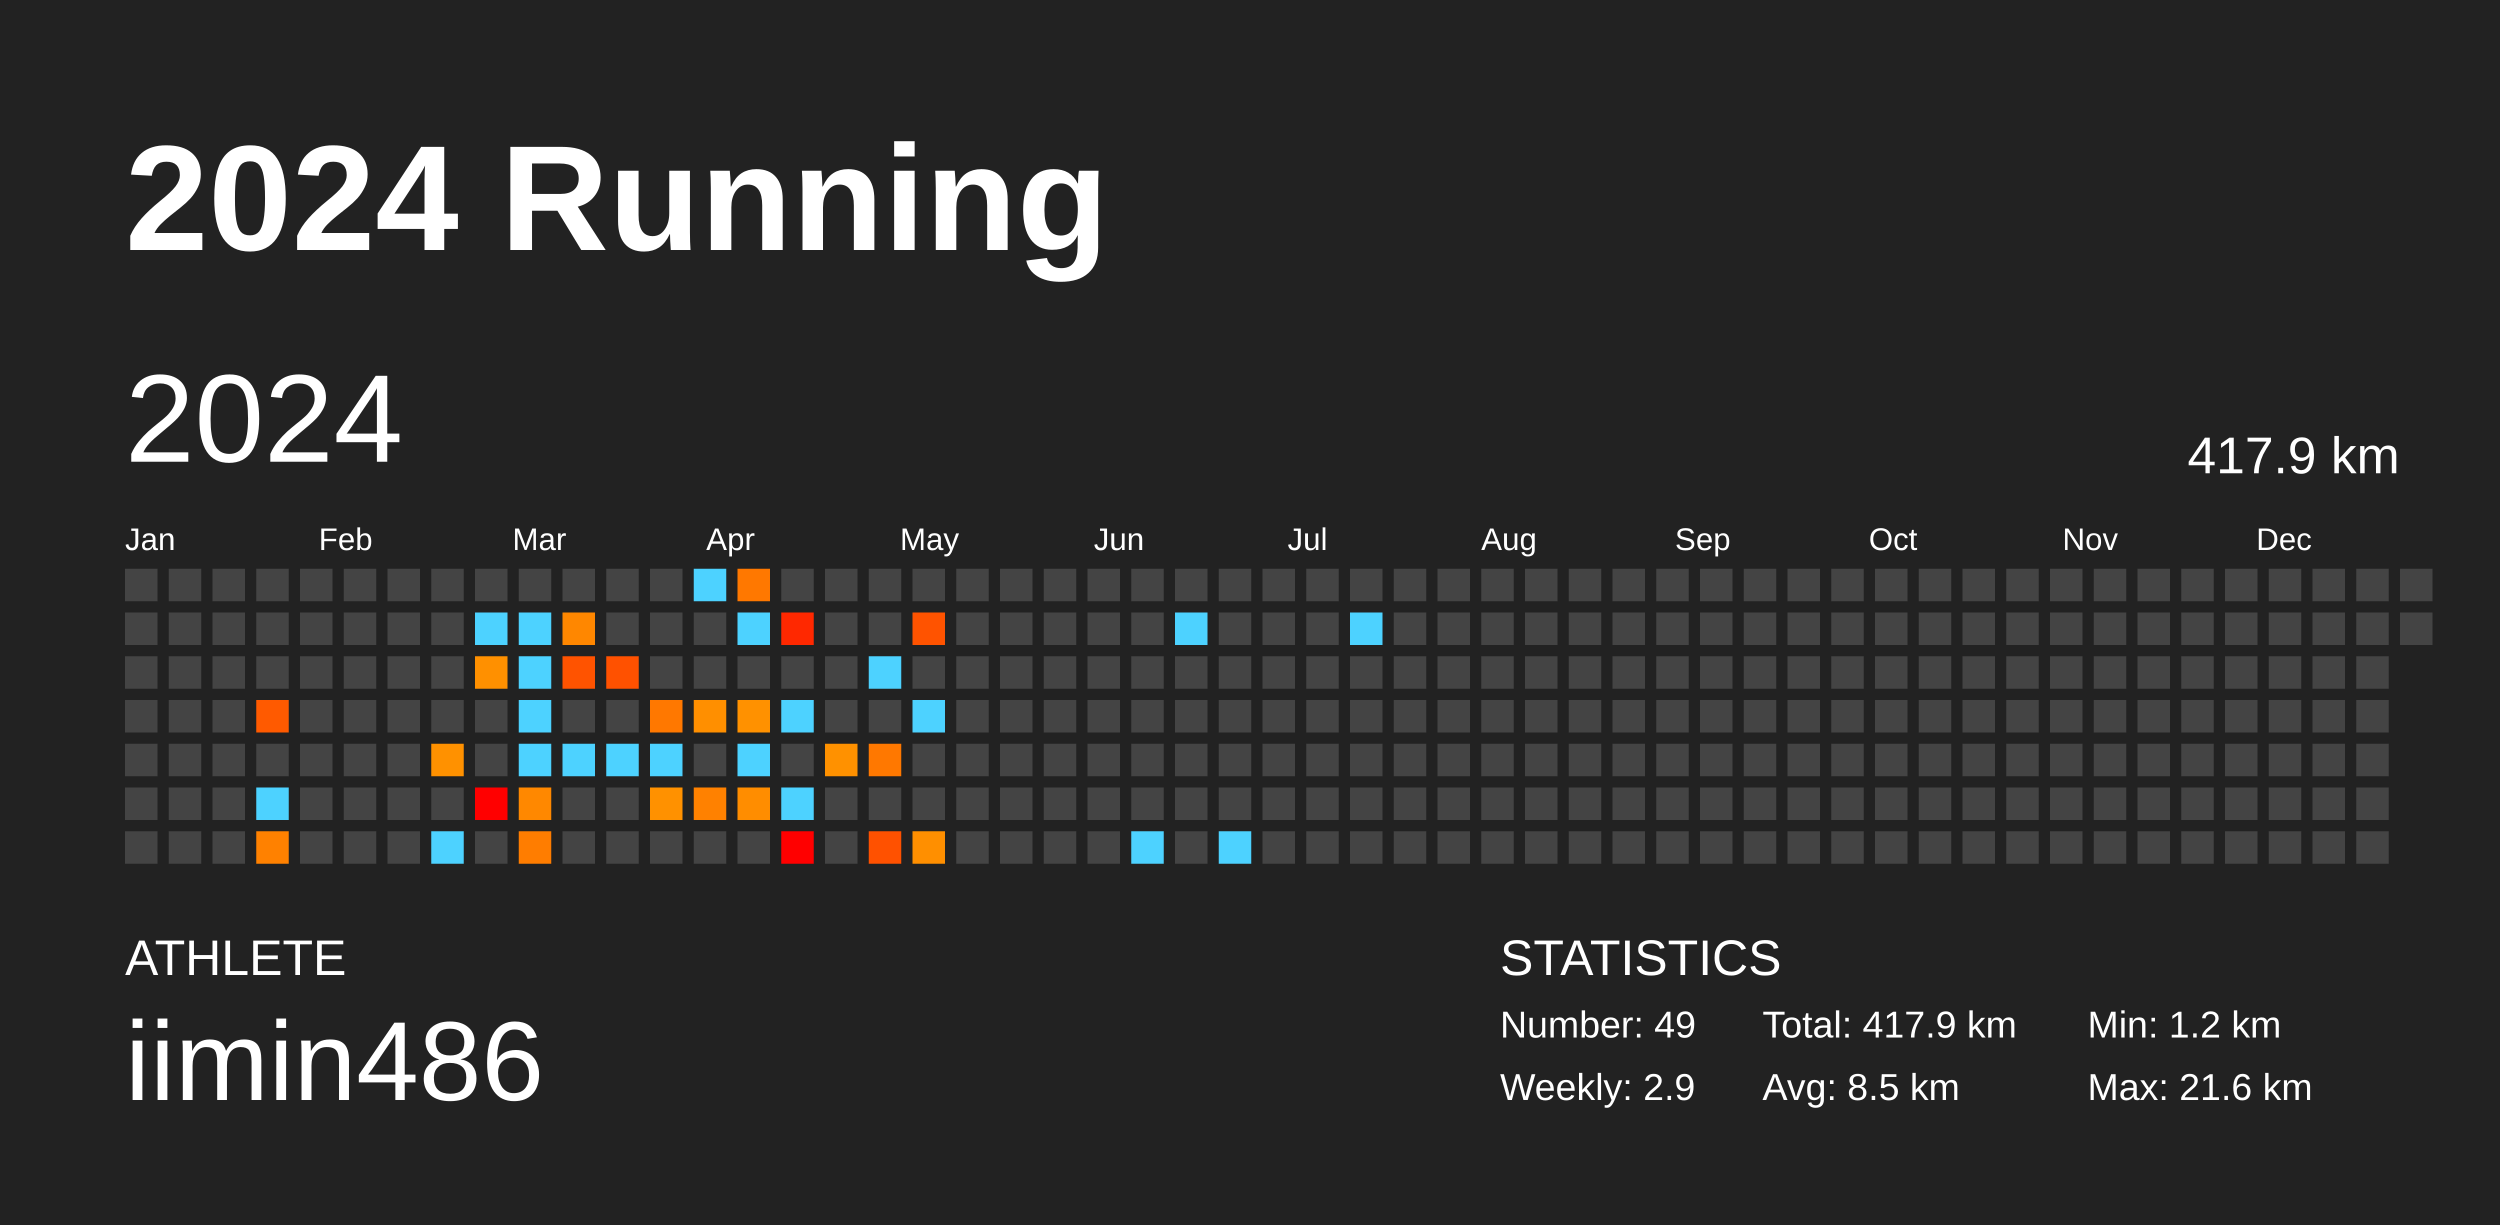
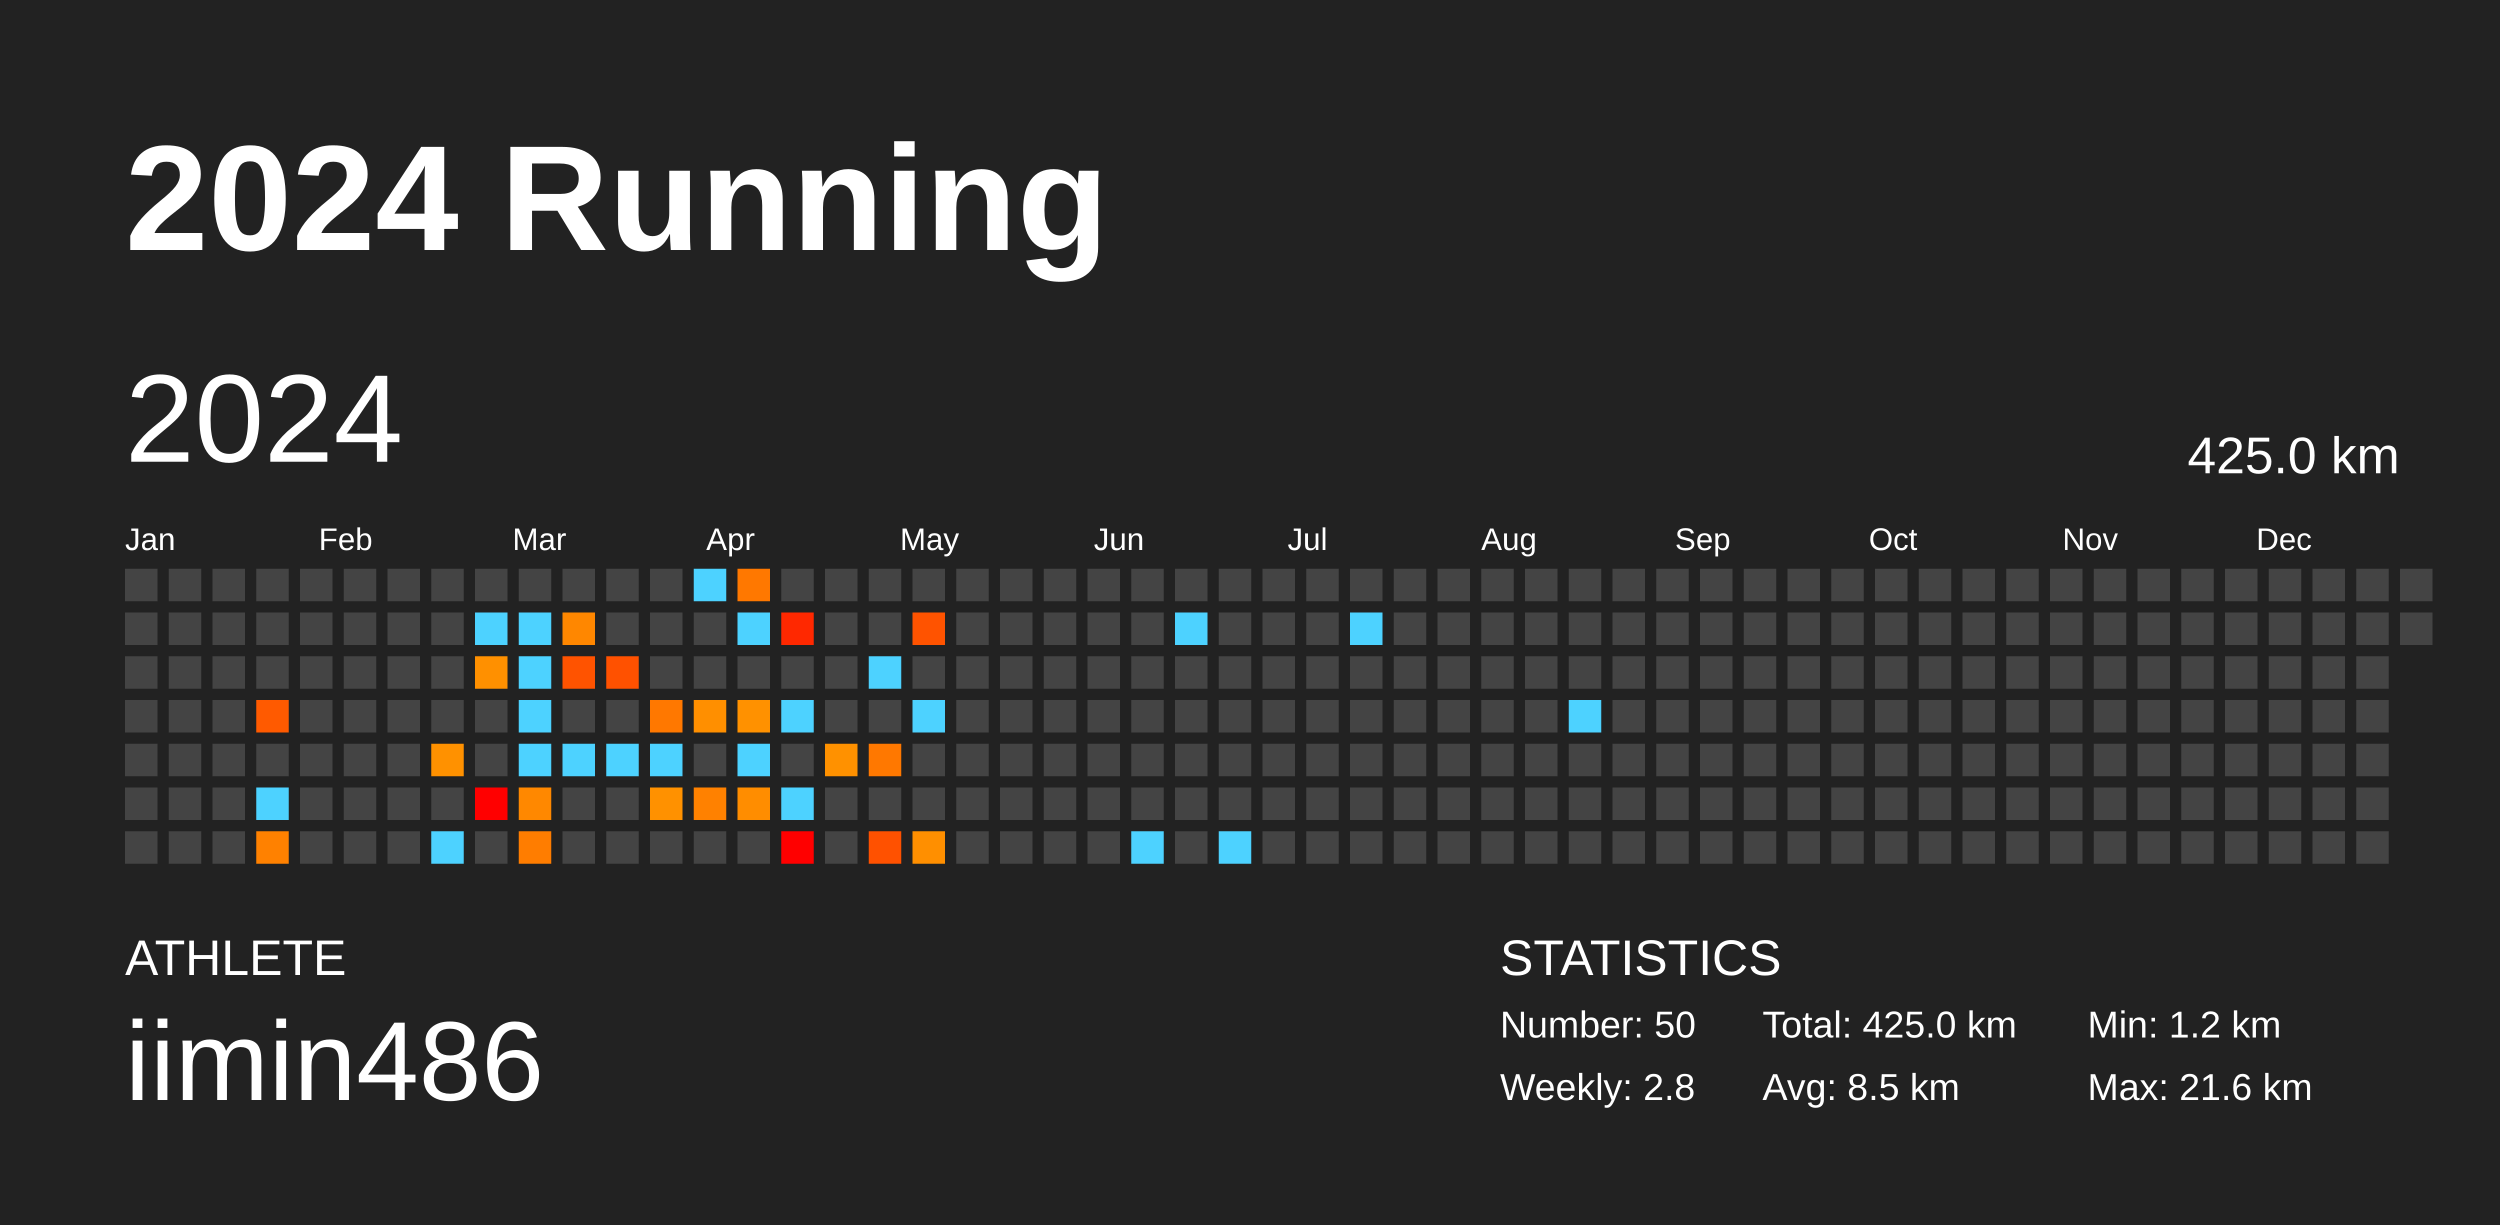
<svg xmlns="http://www.w3.org/2000/svg" baseProfile="full" height="98mm" version="1.1" viewBox="0,0,200,98" width="200mm">
  <defs />
  <rect fill="#222222" height="98" width="200" x="0" y="0" />
  <text fill="#FFFFFF" style="font-size:12px; font-family:Arial; font-weight:bold;" x="10" y="20">2024 Running</text>
  <text fill="#FFFFFF" style="font-size:4px; font-family:Arial" x="10" y="78">ATHLETE</text>
  <text fill="#FFFFFF" style="font-size:9px; font-family:Arial" x="10" y="88">iimin486</text>
  <text fill="#FFFFFF" style="font-size:4px; font-family:Arial" x="120" y="78">STATISTICS</text>
-   <text fill="#FFFFFF" style="font-size:3px; font-family:Arial" x="120" y="83">Number: 49</text>
-   <text fill="#FFFFFF" style="font-size:3px; font-family:Arial" x="120" y="88">Weekly: 2.9</text>
-   <text fill="#FFFFFF" style="font-size:3px; font-family:Arial" x="141" y="83">Total: 417.9 km</text>
+   <text fill="#FFFFFF" style="font-size:3px; font-family:Arial" x="120" y="83">Number: 50</text>
+   <text fill="#FFFFFF" style="font-size:3px; font-family:Arial" x="120" y="88">Weekly: 2.8</text>
+   <text fill="#FFFFFF" style="font-size:3px; font-family:Arial" x="141" y="83">Total: 425.0 km</text>
  <text fill="#FFFFFF" style="font-size:3px; font-family:Arial" x="141" y="88">Avg: 8.5 km</text>
  <text fill="#FFFFFF" style="font-size:3px; font-family:Arial" x="167" y="83">Min: 1.2 km</text>
  <text fill="#FFFFFF" style="font-size:3px; font-family:Arial" x="167" y="88">Max: 21.6 km</text>
  <text dominant-baseline="hanging" fill="#FFFFFF" style="font-size:10.0px; font-family:Arial;" x="10" y="30">2024</text>
-   <text dominant-baseline="hanging" fill="#FFFFFF" style="font-size:4.125px; font-family:Arial;" x="175" y="35">417.9 km</text>
+   <text dominant-baseline="hanging" fill="#FFFFFF" style="font-size:4.125px; font-family:Arial;" x="175" y="35">425.0 km</text>
  <text fill="#FFFFFF" style="font-size:2.5px; font-family:Arial" x="10.0" y="44">Jan</text>
  <text fill="#FFFFFF" style="font-size:2.5px; font-family:Arial" x="25.5" y="44">Feb</text>
  <text fill="#FFFFFF" style="font-size:2.5px; font-family:Arial" x="41.0" y="44">Mar</text>
  <text fill="#FFFFFF" style="font-size:2.5px; font-family:Arial" x="56.5" y="44">Apr</text>
  <text fill="#FFFFFF" style="font-size:2.5px; font-family:Arial" x="72.0" y="44">May</text>
  <text fill="#FFFFFF" style="font-size:2.5px; font-family:Arial" x="87.5" y="44">Jun</text>
  <text fill="#FFFFFF" style="font-size:2.5px; font-family:Arial" x="103.0" y="44">Jul</text>
  <text fill="#FFFFFF" style="font-size:2.5px; font-family:Arial" x="118.5" y="44">Aug</text>
  <text fill="#FFFFFF" style="font-size:2.5px; font-family:Arial" x="134.0" y="44">Sep</text>
  <text fill="#FFFFFF" style="font-size:2.5px; font-family:Arial" x="149.5" y="44">Oct</text>
  <text fill="#FFFFFF" style="font-size:2.5px; font-family:Arial" x="165.0" y="44">Nov</text>
  <text fill="#FFFFFF" style="font-size:2.5px; font-family:Arial" x="180.5" y="44">Dec</text>
  <rect fill="#444444" height="2.6" width="2.6" x="10.0" y="45.5" />
  <rect fill="#444444" height="2.6" width="2.6" x="10.0" y="49.0" />
  <rect fill="#444444" height="2.6" width="2.6" x="10.0" y="52.5" />
  <rect fill="#444444" height="2.6" width="2.6" x="10.0" y="56.0" />
  <rect fill="#444444" height="2.6" width="2.6" x="10.0" y="59.5" />
  <rect fill="#444444" height="2.6" width="2.6" x="10.0" y="63.0" />
  <rect fill="#444444" height="2.6" width="2.6" x="10.0" y="66.5" />
  <rect fill="#444444" height="2.6" width="2.6" x="13.5" y="45.5" />
  <rect fill="#444444" height="2.6" width="2.6" x="13.5" y="49.0" />
  <rect fill="#444444" height="2.6" width="2.6" x="13.5" y="52.5" />
  <rect fill="#444444" height="2.6" width="2.6" x="13.5" y="56.0" />
  <rect fill="#444444" height="2.6" width="2.6" x="13.5" y="59.5" />
  <rect fill="#444444" height="2.6" width="2.6" x="13.5" y="63.0" />
  <rect fill="#444444" height="2.6" width="2.6" x="13.5" y="66.5" />
  <rect fill="#444444" height="2.6" width="2.6" x="17.0" y="45.5" />
  <rect fill="#444444" height="2.6" width="2.6" x="17.0" y="49.0" />
  <rect fill="#444444" height="2.6" width="2.6" x="17.0" y="52.5" />
  <rect fill="#444444" height="2.6" width="2.6" x="17.0" y="56.0" />
  <rect fill="#444444" height="2.6" width="2.6" x="17.0" y="59.5" />
  <rect fill="#444444" height="2.6" width="2.6" x="17.0" y="63.0" />
  <rect fill="#444444" height="2.6" width="2.6" x="17.0" y="66.5" />
  <rect fill="#444444" height="2.6" width="2.6" x="20.5" y="45.5" />
  <rect fill="#444444" height="2.6" width="2.6" x="20.5" y="49.0" />
  <rect fill="#444444" height="2.6" width="2.6" x="20.5" y="52.5" />
  <rect fill="#ff5a00" height="2.6" width="2.6" x="20.5" y="56.0" />
  <rect fill="#444444" height="2.6" width="2.6" x="20.5" y="59.5" />
  <rect fill="#4dd2ff" height="2.6" width="2.6" x="20.5" y="63.0" />
  <rect fill="#ff8100" height="2.6" width="2.6" x="20.5" y="66.5" />
  <rect fill="#444444" height="2.6" width="2.6" x="24.0" y="45.5" />
  <rect fill="#444444" height="2.6" width="2.6" x="24.0" y="49.0" />
  <rect fill="#444444" height="2.6" width="2.6" x="24.0" y="52.5" />
  <rect fill="#444444" height="2.6" width="2.6" x="24.0" y="56.0" />
  <rect fill="#444444" height="2.6" width="2.6" x="24.0" y="59.5" />
  <rect fill="#444444" height="2.6" width="2.6" x="24.0" y="63.0" />
  <rect fill="#444444" height="2.6" width="2.6" x="24.0" y="66.5" />
  <rect fill="#444444" height="2.6" width="2.6" x="27.5" y="45.5" />
  <rect fill="#444444" height="2.6" width="2.6" x="27.5" y="49.0" />
  <rect fill="#444444" height="2.6" width="2.6" x="27.5" y="52.5" />
  <rect fill="#444444" height="2.6" width="2.6" x="27.5" y="56.0" />
  <rect fill="#444444" height="2.6" width="2.6" x="27.5" y="59.5" />
  <rect fill="#444444" height="2.6" width="2.6" x="27.5" y="63.0" />
  <rect fill="#444444" height="2.6" width="2.6" x="27.5" y="66.5" />
  <rect fill="#444444" height="2.6" width="2.6" x="31.0" y="45.5" />
  <rect fill="#444444" height="2.6" width="2.6" x="31.0" y="49.0" />
  <rect fill="#444444" height="2.6" width="2.6" x="31.0" y="52.5" />
  <rect fill="#444444" height="2.6" width="2.6" x="31.0" y="56.0" />
  <rect fill="#444444" height="2.6" width="2.6" x="31.0" y="59.5" />
  <rect fill="#444444" height="2.6" width="2.6" x="31.0" y="63.0" />
  <rect fill="#444444" height="2.6" width="2.6" x="31.0" y="66.5" />
  <rect fill="#444444" height="2.6" width="2.6" x="34.5" y="45.5" />
  <rect fill="#444444" height="2.6" width="2.6" x="34.5" y="49.0" />
  <rect fill="#444444" height="2.6" width="2.6" x="34.5" y="52.5" />
  <rect fill="#444444" height="2.6" width="2.6" x="34.5" y="56.0" />
  <rect fill="#ff9100" height="2.6" width="2.6" x="34.5" y="59.5" />
  <rect fill="#444444" height="2.6" width="2.6" x="34.5" y="63.0" />
  <rect fill="#4dd2ff" height="2.6" width="2.6" x="34.5" y="66.5" />
  <rect fill="#444444" height="2.6" width="2.6" x="38.0" y="45.5" />
  <rect fill="#4dd2ff" height="2.6" width="2.6" x="38.0" y="49.0" />
  <rect fill="#ff9000" height="2.6" width="2.6" x="38.0" y="52.5" />
  <rect fill="#444444" height="2.6" width="2.6" x="38.0" y="56.0" />
  <rect fill="#444444" height="2.6" width="2.6" x="38.0" y="59.5" />
  <rect fill="red" height="2.6" width="2.6" x="38.0" y="63.0" />
  <rect fill="#444444" height="2.6" width="2.6" x="38.0" y="66.5" />
  <rect fill="#444444" height="2.6" width="2.6" x="41.5" y="45.5" />
  <rect fill="#4dd2ff" height="2.6" width="2.6" x="41.5" y="49.0" />
  <rect fill="#4dd2ff" height="2.6" width="2.6" x="41.5" y="52.5" />
  <rect fill="#4dd2ff" height="2.6" width="2.6" x="41.5" y="56.0" />
  <rect fill="#4dd2ff" height="2.6" width="2.6" x="41.5" y="59.5" />
  <rect fill="#ff8800" height="2.6" width="2.6" x="41.5" y="63.0" />
  <rect fill="#ff7d00" height="2.6" width="2.6" x="41.5" y="66.5" />
  <rect fill="#444444" height="2.6" width="2.6" x="45.0" y="45.5" />
  <rect fill="#ff8700" height="2.6" width="2.6" x="45.0" y="49.0" />
  <rect fill="#ff5300" height="2.6" width="2.6" x="45.0" y="52.5" />
  <rect fill="#444444" height="2.6" width="2.6" x="45.0" y="56.0" />
  <rect fill="#4dd2ff" height="2.6" width="2.6" x="45.0" y="59.5" />
  <rect fill="#444444" height="2.6" width="2.6" x="45.0" y="63.0" />
  <rect fill="#444444" height="2.6" width="2.6" x="45.0" y="66.5" />
  <rect fill="#444444" height="2.6" width="2.6" x="48.5" y="45.5" />
  <rect fill="#444444" height="2.6" width="2.6" x="48.5" y="49.0" />
  <rect fill="#ff5100" height="2.6" width="2.6" x="48.5" y="52.5" />
  <rect fill="#444444" height="2.6" width="2.6" x="48.5" y="56.0" />
  <rect fill="#4dd2ff" height="2.6" width="2.6" x="48.5" y="59.5" />
  <rect fill="#444444" height="2.6" width="2.6" x="48.5" y="63.0" />
  <rect fill="#444444" height="2.6" width="2.6" x="48.5" y="66.5" />
  <rect fill="#444444" height="2.6" width="2.6" x="52.0" y="45.5" />
  <rect fill="#444444" height="2.6" width="2.6" x="52.0" y="49.0" />
  <rect fill="#444444" height="2.6" width="2.6" x="52.0" y="52.5" />
  <rect fill="#ff7800" height="2.6" width="2.6" x="52.0" y="56.0" />
  <rect fill="#4dd2ff" height="2.6" width="2.6" x="52.0" y="59.5" />
  <rect fill="#ff9100" height="2.6" width="2.6" x="52.0" y="63.0" />
  <rect fill="#444444" height="2.6" width="2.6" x="52.0" y="66.5" />
  <rect fill="#4dd2ff" height="2.6" width="2.6" x="55.5" y="45.5" />
  <rect fill="#444444" height="2.6" width="2.6" x="55.5" y="49.0" />
  <rect fill="#444444" height="2.6" width="2.6" x="55.5" y="52.5" />
  <rect fill="#ff8f00" height="2.6" width="2.6" x="55.5" y="56.0" />
  <rect fill="#444444" height="2.6" width="2.6" x="55.5" y="59.5" />
  <rect fill="#ff8100" height="2.6" width="2.6" x="55.5" y="63.0" />
  <rect fill="#444444" height="2.6" width="2.6" x="55.5" y="66.5" />
  <rect fill="#ff7800" height="2.6" width="2.6" x="59.0" y="45.5" />
  <rect fill="#4dd2ff" height="2.6" width="2.6" x="59.0" y="49.0" />
  <rect fill="#444444" height="2.6" width="2.6" x="59.0" y="52.5" />
  <rect fill="#ff9100" height="2.6" width="2.6" x="59.0" y="56.0" />
  <rect fill="#4dd2ff" height="2.6" width="2.6" x="59.0" y="59.5" />
  <rect fill="#ff8d00" height="2.6" width="2.6" x="59.0" y="63.0" />
  <rect fill="#444444" height="2.6" width="2.6" x="59.0" y="66.5" />
  <rect fill="#444444" height="2.6" width="2.6" x="62.5" y="45.5" />
  <rect fill="#ff2800" height="2.6" width="2.6" x="62.5" y="49.0" />
  <rect fill="#444444" height="2.6" width="2.6" x="62.5" y="52.5" />
  <rect fill="#4dd2ff" height="2.6" width="2.6" x="62.5" y="56.0" />
  <rect fill="#444444" height="2.6" width="2.6" x="62.5" y="59.5" />
  <rect fill="#4dd2ff" height="2.6" width="2.6" x="62.5" y="63.0" />
  <rect fill="red" height="2.6" width="2.6" x="62.5" y="66.5" />
  <rect fill="#444444" height="2.6" width="2.6" x="66.0" y="45.5" />
  <rect fill="#444444" height="2.6" width="2.6" x="66.0" y="49.0" />
  <rect fill="#444444" height="2.6" width="2.6" x="66.0" y="52.5" />
  <rect fill="#444444" height="2.6" width="2.6" x="66.0" y="56.0" />
  <rect fill="#ff9100" height="2.6" width="2.6" x="66.0" y="59.5" />
  <rect fill="#444444" height="2.6" width="2.6" x="66.0" y="63.0" />
  <rect fill="#444444" height="2.6" width="2.6" x="66.0" y="66.5" />
  <rect fill="#444444" height="2.6" width="2.6" x="69.5" y="45.5" />
  <rect fill="#444444" height="2.6" width="2.6" x="69.5" y="49.0" />
  <rect fill="#4dd2ff" height="2.6" width="2.6" x="69.5" y="52.5" />
  <rect fill="#444444" height="2.6" width="2.6" x="69.5" y="56.0" />
  <rect fill="#ff7800" height="2.6" width="2.6" x="69.5" y="59.5" />
  <rect fill="#444444" height="2.6" width="2.6" x="69.5" y="63.0" />
  <rect fill="#ff5100" height="2.6" width="2.6" x="69.5" y="66.5" />
  <rect fill="#444444" height="2.6" width="2.6" x="73.0" y="45.5" />
  <rect fill="#ff5300" height="2.6" width="2.6" x="73.0" y="49.0" />
  <rect fill="#444444" height="2.6" width="2.6" x="73.0" y="52.5" />
  <rect fill="#4dd2ff" height="2.6" width="2.6" x="73.0" y="56.0" />
  <rect fill="#444444" height="2.6" width="2.6" x="73.0" y="59.5" />
  <rect fill="#444444" height="2.6" width="2.6" x="73.0" y="63.0" />
  <rect fill="#ff8f00" height="2.6" width="2.6" x="73.0" y="66.5" />
  <rect fill="#444444" height="2.6" width="2.6" x="76.5" y="45.5" />
  <rect fill="#444444" height="2.6" width="2.6" x="76.5" y="49.0" />
  <rect fill="#444444" height="2.6" width="2.6" x="76.5" y="52.5" />
  <rect fill="#444444" height="2.6" width="2.6" x="76.5" y="56.0" />
  <rect fill="#444444" height="2.6" width="2.6" x="76.5" y="59.5" />
  <rect fill="#444444" height="2.6" width="2.6" x="76.5" y="63.0" />
  <rect fill="#444444" height="2.6" width="2.6" x="76.5" y="66.5" />
  <rect fill="#444444" height="2.6" width="2.6" x="80.0" y="45.5" />
  <rect fill="#444444" height="2.6" width="2.6" x="80.0" y="49.0" />
  <rect fill="#444444" height="2.6" width="2.6" x="80.0" y="52.5" />
  <rect fill="#444444" height="2.6" width="2.6" x="80.0" y="56.0" />
  <rect fill="#444444" height="2.6" width="2.6" x="80.0" y="59.5" />
  <rect fill="#444444" height="2.6" width="2.6" x="80.0" y="63.0" />
  <rect fill="#444444" height="2.6" width="2.6" x="80.0" y="66.5" />
  <rect fill="#444444" height="2.6" width="2.6" x="83.5" y="45.5" />
  <rect fill="#444444" height="2.6" width="2.6" x="83.5" y="49.0" />
  <rect fill="#444444" height="2.6" width="2.6" x="83.5" y="52.5" />
  <rect fill="#444444" height="2.6" width="2.6" x="83.5" y="56.0" />
  <rect fill="#444444" height="2.6" width="2.6" x="83.5" y="59.5" />
  <rect fill="#444444" height="2.6" width="2.6" x="83.5" y="63.0" />
  <rect fill="#444444" height="2.6" width="2.6" x="83.5" y="66.5" />
  <rect fill="#444444" height="2.6" width="2.6" x="87.0" y="45.5" />
  <rect fill="#444444" height="2.6" width="2.6" x="87.0" y="49.0" />
  <rect fill="#444444" height="2.6" width="2.6" x="87.0" y="52.5" />
  <rect fill="#444444" height="2.6" width="2.6" x="87.0" y="56.0" />
  <rect fill="#444444" height="2.6" width="2.6" x="87.0" y="59.5" />
  <rect fill="#444444" height="2.6" width="2.6" x="87.0" y="63.0" />
  <rect fill="#444444" height="2.6" width="2.6" x="87.0" y="66.5" />
  <rect fill="#444444" height="2.6" width="2.6" x="90.5" y="45.5" />
  <rect fill="#444444" height="2.6" width="2.6" x="90.5" y="49.0" />
  <rect fill="#444444" height="2.6" width="2.6" x="90.5" y="52.5" />
  <rect fill="#444444" height="2.6" width="2.6" x="90.5" y="56.0" />
  <rect fill="#444444" height="2.6" width="2.6" x="90.5" y="59.5" />
  <rect fill="#444444" height="2.6" width="2.6" x="90.5" y="63.0" />
  <rect fill="#4dd2ff" height="2.6" width="2.6" x="90.5" y="66.5" />
  <rect fill="#444444" height="2.6" width="2.6" x="94.0" y="45.5" />
  <rect fill="#4dd2ff" height="2.6" width="2.6" x="94.0" y="49.0" />
  <rect fill="#444444" height="2.6" width="2.6" x="94.0" y="52.5" />
  <rect fill="#444444" height="2.6" width="2.6" x="94.0" y="56.0" />
  <rect fill="#444444" height="2.6" width="2.6" x="94.0" y="59.5" />
  <rect fill="#444444" height="2.6" width="2.6" x="94.0" y="63.0" />
  <rect fill="#444444" height="2.6" width="2.6" x="94.0" y="66.5" />
  <rect fill="#444444" height="2.6" width="2.6" x="97.5" y="45.5" />
  <rect fill="#444444" height="2.6" width="2.6" x="97.5" y="49.0" />
  <rect fill="#444444" height="2.6" width="2.6" x="97.5" y="52.5" />
  <rect fill="#444444" height="2.6" width="2.6" x="97.5" y="56.0" />
  <rect fill="#444444" height="2.6" width="2.6" x="97.5" y="59.5" />
  <rect fill="#444444" height="2.6" width="2.6" x="97.5" y="63.0" />
  <rect fill="#4dd2ff" height="2.6" width="2.6" x="97.5" y="66.5" />
  <rect fill="#444444" height="2.6" width="2.6" x="101.0" y="45.5" />
  <rect fill="#444444" height="2.6" width="2.6" x="101.0" y="49.0" />
  <rect fill="#444444" height="2.6" width="2.6" x="101.0" y="52.5" />
  <rect fill="#444444" height="2.6" width="2.6" x="101.0" y="56.0" />
  <rect fill="#444444" height="2.6" width="2.6" x="101.0" y="59.5" />
  <rect fill="#444444" height="2.6" width="2.6" x="101.0" y="63.0" />
  <rect fill="#444444" height="2.6" width="2.6" x="101.0" y="66.5" />
  <rect fill="#444444" height="2.6" width="2.6" x="104.5" y="45.5" />
  <rect fill="#444444" height="2.6" width="2.6" x="104.5" y="49.0" />
  <rect fill="#444444" height="2.6" width="2.6" x="104.5" y="52.5" />
  <rect fill="#444444" height="2.6" width="2.6" x="104.5" y="56.0" />
  <rect fill="#444444" height="2.6" width="2.6" x="104.5" y="59.5" />
  <rect fill="#444444" height="2.6" width="2.6" x="104.5" y="63.0" />
  <rect fill="#444444" height="2.6" width="2.6" x="104.5" y="66.5" />
  <rect fill="#444444" height="2.6" width="2.6" x="108.0" y="45.5" />
  <rect fill="#4dd2ff" height="2.6" width="2.6" x="108.0" y="49.0" />
  <rect fill="#444444" height="2.6" width="2.6" x="108.0" y="52.5" />
  <rect fill="#444444" height="2.6" width="2.6" x="108.0" y="56.0" />
  <rect fill="#444444" height="2.6" width="2.6" x="108.0" y="59.5" />
  <rect fill="#444444" height="2.6" width="2.6" x="108.0" y="63.0" />
  <rect fill="#444444" height="2.6" width="2.6" x="108.0" y="66.5" />
  <rect fill="#444444" height="2.6" width="2.6" x="111.5" y="45.5" />
  <rect fill="#444444" height="2.6" width="2.6" x="111.5" y="49.0" />
  <rect fill="#444444" height="2.6" width="2.6" x="111.5" y="52.5" />
  <rect fill="#444444" height="2.6" width="2.6" x="111.5" y="56.0" />
  <rect fill="#444444" height="2.6" width="2.6" x="111.5" y="59.5" />
  <rect fill="#444444" height="2.6" width="2.6" x="111.5" y="63.0" />
  <rect fill="#444444" height="2.6" width="2.6" x="111.5" y="66.5" />
  <rect fill="#444444" height="2.6" width="2.6" x="115.0" y="45.5" />
  <rect fill="#444444" height="2.6" width="2.6" x="115.0" y="49.0" />
  <rect fill="#444444" height="2.6" width="2.6" x="115.0" y="52.5" />
  <rect fill="#444444" height="2.6" width="2.6" x="115.0" y="56.0" />
  <rect fill="#444444" height="2.6" width="2.6" x="115.0" y="59.5" />
  <rect fill="#444444" height="2.6" width="2.6" x="115.0" y="63.0" />
  <rect fill="#444444" height="2.6" width="2.6" x="115.0" y="66.5" />
  <rect fill="#444444" height="2.6" width="2.6" x="118.5" y="45.5" />
  <rect fill="#444444" height="2.6" width="2.6" x="118.5" y="49.0" />
  <rect fill="#444444" height="2.6" width="2.6" x="118.5" y="52.5" />
  <rect fill="#444444" height="2.6" width="2.6" x="118.5" y="56.0" />
  <rect fill="#444444" height="2.6" width="2.6" x="118.5" y="59.5" />
  <rect fill="#444444" height="2.6" width="2.6" x="118.5" y="63.0" />
  <rect fill="#444444" height="2.6" width="2.6" x="118.5" y="66.5" />
  <rect fill="#444444" height="2.6" width="2.6" x="122.0" y="45.5" />
  <rect fill="#444444" height="2.6" width="2.6" x="122.0" y="49.0" />
  <rect fill="#444444" height="2.6" width="2.6" x="122.0" y="52.5" />
  <rect fill="#444444" height="2.6" width="2.6" x="122.0" y="56.0" />
  <rect fill="#444444" height="2.6" width="2.6" x="122.0" y="59.5" />
  <rect fill="#444444" height="2.6" width="2.6" x="122.0" y="63.0" />
  <rect fill="#444444" height="2.6" width="2.6" x="122.0" y="66.5" />
  <rect fill="#444444" height="2.6" width="2.6" x="125.5" y="45.5" />
  <rect fill="#444444" height="2.6" width="2.6" x="125.5" y="49.0" />
  <rect fill="#444444" height="2.6" width="2.6" x="125.5" y="52.5" />
-   <rect fill="#444444" height="2.6" width="2.6" x="125.5" y="56.0" />
+   <rect fill="#4dd2ff" height="2.6" width="2.6" x="125.5" y="56.0" />
  <rect fill="#444444" height="2.6" width="2.6" x="125.5" y="59.5" />
  <rect fill="#444444" height="2.6" width="2.6" x="125.5" y="63.0" />
  <rect fill="#444444" height="2.6" width="2.6" x="125.5" y="66.5" />
  <rect fill="#444444" height="2.6" width="2.6" x="129.0" y="45.5" />
  <rect fill="#444444" height="2.6" width="2.6" x="129.0" y="49.0" />
  <rect fill="#444444" height="2.6" width="2.6" x="129.0" y="52.5" />
  <rect fill="#444444" height="2.6" width="2.6" x="129.0" y="56.0" />
  <rect fill="#444444" height="2.6" width="2.6" x="129.0" y="59.5" />
  <rect fill="#444444" height="2.6" width="2.6" x="129.0" y="63.0" />
  <rect fill="#444444" height="2.6" width="2.6" x="129.0" y="66.5" />
  <rect fill="#444444" height="2.6" width="2.6" x="132.5" y="45.5" />
  <rect fill="#444444" height="2.6" width="2.6" x="132.5" y="49.0" />
  <rect fill="#444444" height="2.6" width="2.6" x="132.5" y="52.5" />
  <rect fill="#444444" height="2.6" width="2.6" x="132.5" y="56.0" />
  <rect fill="#444444" height="2.6" width="2.6" x="132.5" y="59.5" />
  <rect fill="#444444" height="2.6" width="2.6" x="132.5" y="63.0" />
  <rect fill="#444444" height="2.6" width="2.6" x="132.5" y="66.5" />
  <rect fill="#444444" height="2.6" width="2.6" x="136.0" y="45.5" />
  <rect fill="#444444" height="2.6" width="2.6" x="136.0" y="49.0" />
  <rect fill="#444444" height="2.6" width="2.6" x="136.0" y="52.5" />
  <rect fill="#444444" height="2.6" width="2.6" x="136.0" y="56.0" />
  <rect fill="#444444" height="2.6" width="2.6" x="136.0" y="59.5" />
  <rect fill="#444444" height="2.6" width="2.6" x="136.0" y="63.0" />
  <rect fill="#444444" height="2.6" width="2.6" x="136.0" y="66.5" />
  <rect fill="#444444" height="2.6" width="2.6" x="139.5" y="45.5" />
  <rect fill="#444444" height="2.6" width="2.6" x="139.5" y="49.0" />
  <rect fill="#444444" height="2.6" width="2.6" x="139.5" y="52.5" />
  <rect fill="#444444" height="2.6" width="2.6" x="139.5" y="56.0" />
  <rect fill="#444444" height="2.6" width="2.6" x="139.5" y="59.5" />
  <rect fill="#444444" height="2.6" width="2.6" x="139.5" y="63.0" />
  <rect fill="#444444" height="2.6" width="2.6" x="139.5" y="66.5" />
  <rect fill="#444444" height="2.6" width="2.6" x="143.0" y="45.5" />
  <rect fill="#444444" height="2.6" width="2.6" x="143.0" y="49.0" />
  <rect fill="#444444" height="2.6" width="2.6" x="143.0" y="52.5" />
  <rect fill="#444444" height="2.6" width="2.6" x="143.0" y="56.0" />
  <rect fill="#444444" height="2.6" width="2.6" x="143.0" y="59.5" />
  <rect fill="#444444" height="2.6" width="2.6" x="143.0" y="63.0" />
  <rect fill="#444444" height="2.6" width="2.6" x="143.0" y="66.5" />
  <rect fill="#444444" height="2.6" width="2.6" x="146.5" y="45.5" />
  <rect fill="#444444" height="2.6" width="2.6" x="146.5" y="49.0" />
  <rect fill="#444444" height="2.6" width="2.6" x="146.5" y="52.5" />
  <rect fill="#444444" height="2.6" width="2.6" x="146.5" y="56.0" />
  <rect fill="#444444" height="2.6" width="2.6" x="146.5" y="59.5" />
  <rect fill="#444444" height="2.6" width="2.6" x="146.5" y="63.0" />
  <rect fill="#444444" height="2.6" width="2.6" x="146.5" y="66.5" />
  <rect fill="#444444" height="2.6" width="2.6" x="150.0" y="45.5" />
  <rect fill="#444444" height="2.6" width="2.6" x="150.0" y="49.0" />
  <rect fill="#444444" height="2.6" width="2.6" x="150.0" y="52.5" />
  <rect fill="#444444" height="2.6" width="2.6" x="150.0" y="56.0" />
  <rect fill="#444444" height="2.6" width="2.6" x="150.0" y="59.5" />
  <rect fill="#444444" height="2.6" width="2.6" x="150.0" y="63.0" />
  <rect fill="#444444" height="2.6" width="2.6" x="150.0" y="66.5" />
  <rect fill="#444444" height="2.6" width="2.6" x="153.5" y="45.5" />
  <rect fill="#444444" height="2.6" width="2.6" x="153.5" y="49.0" />
  <rect fill="#444444" height="2.6" width="2.6" x="153.5" y="52.5" />
  <rect fill="#444444" height="2.6" width="2.6" x="153.5" y="56.0" />
  <rect fill="#444444" height="2.6" width="2.6" x="153.5" y="59.5" />
  <rect fill="#444444" height="2.6" width="2.6" x="153.5" y="63.0" />
  <rect fill="#444444" height="2.6" width="2.6" x="153.5" y="66.5" />
  <rect fill="#444444" height="2.6" width="2.6" x="157.0" y="45.5" />
  <rect fill="#444444" height="2.6" width="2.6" x="157.0" y="49.0" />
  <rect fill="#444444" height="2.6" width="2.6" x="157.0" y="52.5" />
  <rect fill="#444444" height="2.6" width="2.6" x="157.0" y="56.0" />
  <rect fill="#444444" height="2.6" width="2.6" x="157.0" y="59.5" />
  <rect fill="#444444" height="2.6" width="2.6" x="157.0" y="63.0" />
  <rect fill="#444444" height="2.6" width="2.6" x="157.0" y="66.5" />
  <rect fill="#444444" height="2.6" width="2.6" x="160.5" y="45.5" />
  <rect fill="#444444" height="2.6" width="2.6" x="160.5" y="49.0" />
  <rect fill="#444444" height="2.6" width="2.6" x="160.5" y="52.5" />
  <rect fill="#444444" height="2.6" width="2.6" x="160.5" y="56.0" />
  <rect fill="#444444" height="2.6" width="2.6" x="160.5" y="59.5" />
  <rect fill="#444444" height="2.6" width="2.6" x="160.5" y="63.0" />
  <rect fill="#444444" height="2.6" width="2.6" x="160.5" y="66.5" />
  <rect fill="#444444" height="2.6" width="2.6" x="164.0" y="45.5" />
  <rect fill="#444444" height="2.6" width="2.6" x="164.0" y="49.0" />
  <rect fill="#444444" height="2.6" width="2.6" x="164.0" y="52.5" />
  <rect fill="#444444" height="2.6" width="2.6" x="164.0" y="56.0" />
  <rect fill="#444444" height="2.6" width="2.6" x="164.0" y="59.5" />
  <rect fill="#444444" height="2.6" width="2.6" x="164.0" y="63.0" />
  <rect fill="#444444" height="2.6" width="2.6" x="164.0" y="66.5" />
  <rect fill="#444444" height="2.6" width="2.6" x="167.5" y="45.5" />
  <rect fill="#444444" height="2.6" width="2.6" x="167.5" y="49.0" />
  <rect fill="#444444" height="2.6" width="2.6" x="167.5" y="52.5" />
  <rect fill="#444444" height="2.6" width="2.6" x="167.5" y="56.0" />
  <rect fill="#444444" height="2.6" width="2.6" x="167.5" y="59.5" />
  <rect fill="#444444" height="2.6" width="2.6" x="167.5" y="63.0" />
  <rect fill="#444444" height="2.6" width="2.6" x="167.5" y="66.5" />
  <rect fill="#444444" height="2.6" width="2.6" x="171.0" y="45.5" />
  <rect fill="#444444" height="2.6" width="2.6" x="171.0" y="49.0" />
  <rect fill="#444444" height="2.6" width="2.6" x="171.0" y="52.5" />
  <rect fill="#444444" height="2.6" width="2.6" x="171.0" y="56.0" />
  <rect fill="#444444" height="2.6" width="2.6" x="171.0" y="59.5" />
  <rect fill="#444444" height="2.6" width="2.6" x="171.0" y="63.0" />
  <rect fill="#444444" height="2.6" width="2.6" x="171.0" y="66.5" />
  <rect fill="#444444" height="2.6" width="2.6" x="174.5" y="45.5" />
  <rect fill="#444444" height="2.6" width="2.6" x="174.5" y="49.0" />
  <rect fill="#444444" height="2.6" width="2.6" x="174.5" y="52.5" />
  <rect fill="#444444" height="2.6" width="2.6" x="174.5" y="56.0" />
  <rect fill="#444444" height="2.6" width="2.6" x="174.5" y="59.5" />
  <rect fill="#444444" height="2.6" width="2.6" x="174.5" y="63.0" />
  <rect fill="#444444" height="2.6" width="2.6" x="174.5" y="66.5" />
  <rect fill="#444444" height="2.6" width="2.6" x="178.0" y="45.5" />
  <rect fill="#444444" height="2.6" width="2.6" x="178.0" y="49.0" />
  <rect fill="#444444" height="2.6" width="2.6" x="178.0" y="52.5" />
  <rect fill="#444444" height="2.6" width="2.6" x="178.0" y="56.0" />
  <rect fill="#444444" height="2.6" width="2.6" x="178.0" y="59.5" />
  <rect fill="#444444" height="2.6" width="2.6" x="178.0" y="63.0" />
  <rect fill="#444444" height="2.6" width="2.6" x="178.0" y="66.5" />
  <rect fill="#444444" height="2.6" width="2.6" x="181.5" y="45.5" />
  <rect fill="#444444" height="2.6" width="2.6" x="181.5" y="49.0" />
  <rect fill="#444444" height="2.6" width="2.6" x="181.5" y="52.5" />
  <rect fill="#444444" height="2.6" width="2.6" x="181.5" y="56.0" />
  <rect fill="#444444" height="2.6" width="2.6" x="181.5" y="59.5" />
  <rect fill="#444444" height="2.6" width="2.6" x="181.5" y="63.0" />
  <rect fill="#444444" height="2.6" width="2.6" x="181.5" y="66.5" />
  <rect fill="#444444" height="2.6" width="2.6" x="185.0" y="45.5" />
  <rect fill="#444444" height="2.6" width="2.6" x="185.0" y="49.0" />
  <rect fill="#444444" height="2.6" width="2.6" x="185.0" y="52.5" />
  <rect fill="#444444" height="2.6" width="2.6" x="185.0" y="56.0" />
  <rect fill="#444444" height="2.6" width="2.6" x="185.0" y="59.5" />
  <rect fill="#444444" height="2.6" width="2.6" x="185.0" y="63.0" />
  <rect fill="#444444" height="2.6" width="2.6" x="185.0" y="66.5" />
  <rect fill="#444444" height="2.6" width="2.6" x="188.5" y="45.5" />
  <rect fill="#444444" height="2.6" width="2.6" x="188.5" y="49.0" />
  <rect fill="#444444" height="2.6" width="2.6" x="188.5" y="52.5" />
  <rect fill="#444444" height="2.6" width="2.6" x="188.5" y="56.0" />
  <rect fill="#444444" height="2.6" width="2.6" x="188.5" y="59.5" />
  <rect fill="#444444" height="2.6" width="2.6" x="188.5" y="63.0" />
  <rect fill="#444444" height="2.6" width="2.6" x="188.5" y="66.5" />
  <rect fill="#444444" height="2.6" width="2.6" x="192.0" y="45.5" />
  <rect fill="#444444" height="2.6" width="2.6" x="192.0" y="49.0" />
</svg>
